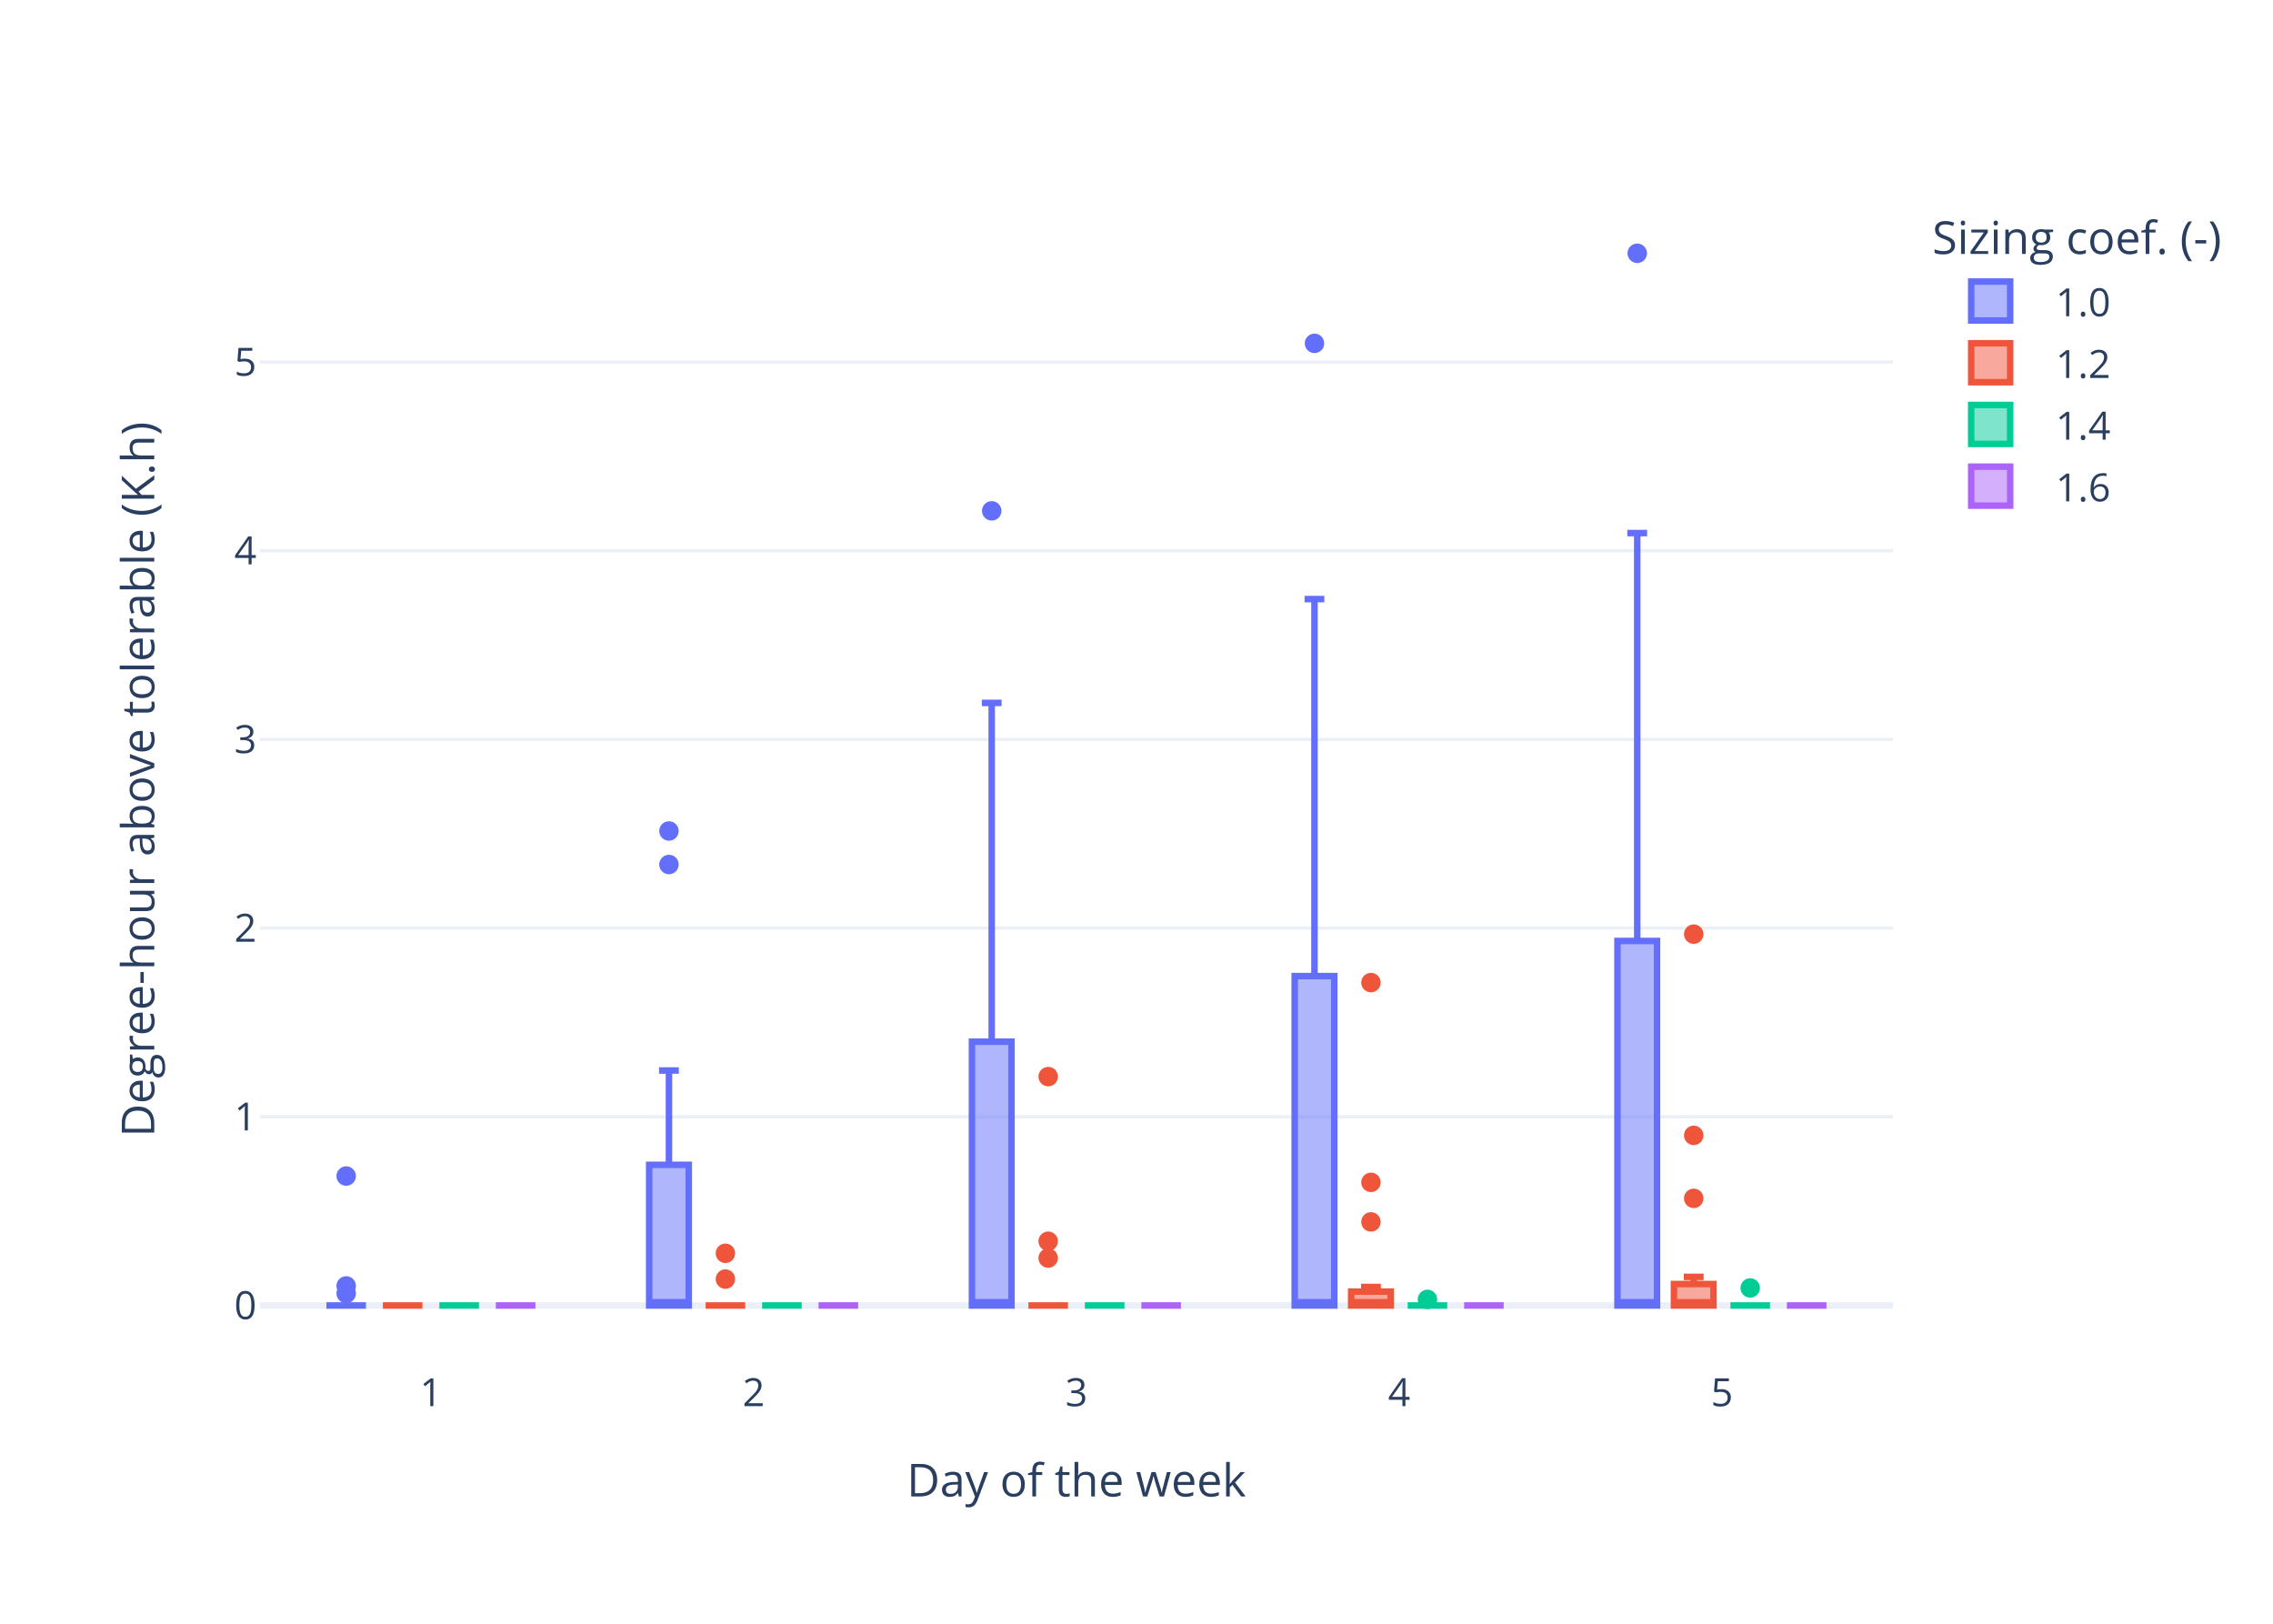
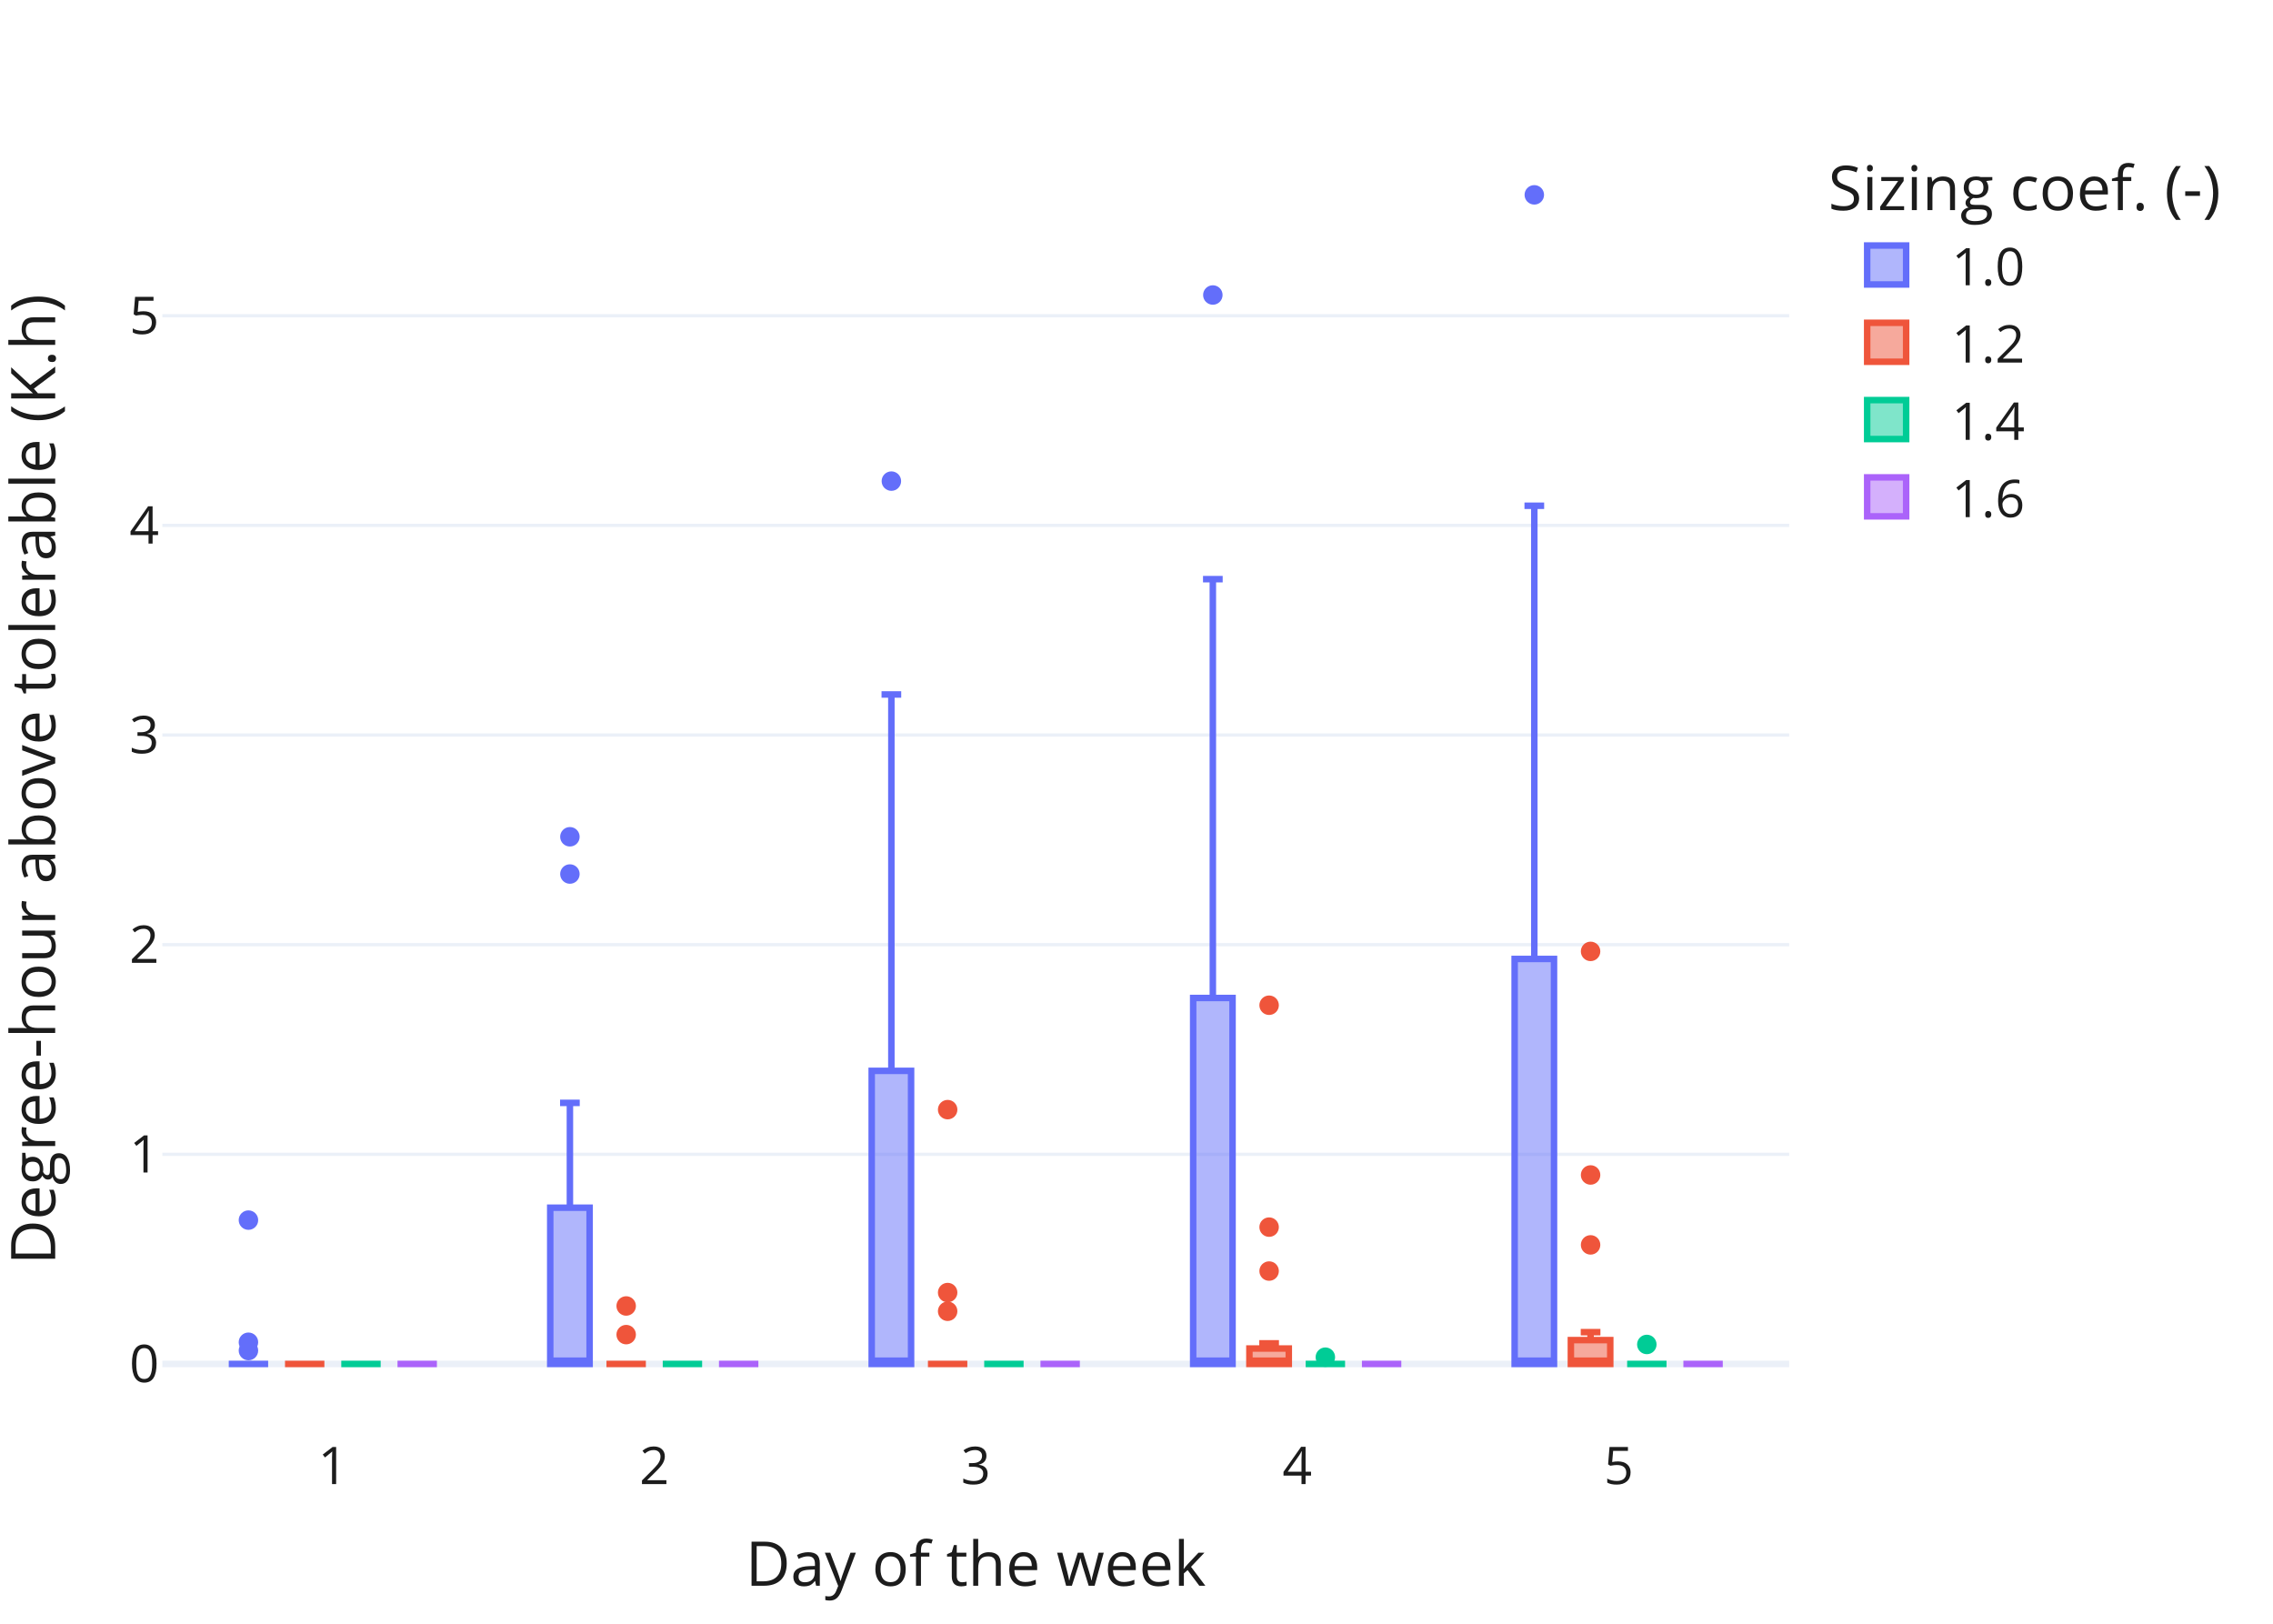
<svg xmlns="http://www.w3.org/2000/svg" class="main-svg" width="700" height="500" style="" viewBox="0 0 700 500">
  <rect x="0" y="0" width="700" height="500" style="fill: rgb(255, 255, 255); fill-opacity: 1;" />
-   <defs id="defs-62294b">
+   <defs id="defs-f89b83">
    <g class="clips">
-       <clipPath id="clip62294bxyplot" class="plotclip">
-         <rect width="503" height="360" />
-       </clipPath>
-       <clipPath class="axesclip" id="clip62294bx">
-         <rect x="80" y="0" width="503" height="500" />
-       </clipPath>
-       <clipPath class="axesclip" id="clip62294by">
-         <rect x="0" y="60" width="700" height="360" />
-       </clipPath>
-       <clipPath class="axesclip" id="clip62294bxy">
-         <rect x="80" y="60" width="503" height="360" />
+       <clipPath id="clipf89b83xyplot" class="plotclip">
+         <rect width="501" height="400" />
+       </clipPath>
+       <clipPath class="axesclip" id="clipf89b83x">
+         <rect x="50" y="0" width="501" height="500" />
+       </clipPath>
+       <clipPath class="axesclip" id="clipf89b83y">
+         <rect x="0" y="40" width="700" height="400" />
+       </clipPath>
+       <clipPath class="axesclip" id="clipf89b83xy">
+         <rect x="50" y="40" width="501" height="400" />
      </clipPath>
    </g>
    <g class="gradients" />
    <g class="patterns" />
  </defs>
  <g class="bglayer" />
  <g class="layer-below">
    <g class="imagelayer" />
    <g class="shapelayer" />
  </g>
  <g class="cartesianlayer">
    <g class="subplot xy">
      <g class="layer-subplot">
        <g class="shapelayer" />
        <g class="imagelayer" />
      </g>
      <g class="gridlayer">
        <g class="x" />
        <g class="y">
-           <path class="ygrid crisp" transform="translate(0,343.9)" d="M80,0h503" style="stroke: rgb(235, 240, 248); stroke-opacity: 1; stroke-width: 1px;" />
-           <path class="ygrid crisp" transform="translate(0,285.79)" d="M80,0h503" style="stroke: rgb(235, 240, 248); stroke-opacity: 1; stroke-width: 1px;" />
-           <path class="ygrid crisp" transform="translate(0,227.69)" d="M80,0h503" style="stroke: rgb(235, 240, 248); stroke-opacity: 1; stroke-width: 1px;" />
-           <path class="ygrid crisp" transform="translate(0,169.58)" d="M80,0h503" style="stroke: rgb(235, 240, 248); stroke-opacity: 1; stroke-width: 1px;" />
-           <path class="ygrid crisp" transform="translate(0,111.48)" d="M80,0h503" style="stroke: rgb(235, 240, 248); stroke-opacity: 1; stroke-width: 1px;" />
+           <path class="ygrid crisp" transform="translate(0,355.45)" d="M50,0h501" style="stroke: rgb(235, 240, 248); stroke-opacity: 1; stroke-width: 1px;" />
+           <path class="ygrid crisp" transform="translate(0,290.89)" d="M50,0h501" style="stroke: rgb(235, 240, 248); stroke-opacity: 1; stroke-width: 1px;" />
+           <path class="ygrid crisp" transform="translate(0,226.34)" d="M50,0h501" style="stroke: rgb(235, 240, 248); stroke-opacity: 1; stroke-width: 1px;" />
+           <path class="ygrid crisp" transform="translate(0,161.78)" d="M50,0h501" style="stroke: rgb(235, 240, 248); stroke-opacity: 1; stroke-width: 1px;" />
+           <path class="ygrid crisp" transform="translate(0,97.23)" d="M50,0h501" style="stroke: rgb(235, 240, 248); stroke-opacity: 1; stroke-width: 1px;" />
        </g>
      </g>
      <g class="zerolinelayer">
-         <path class="yzl zl crisp" transform="translate(0,402)" d="M80,0h503" style="stroke: rgb(235, 240, 248); stroke-opacity: 1; stroke-width: 2px;" />
+         <path class="yzl zl crisp" transform="translate(0,420)" d="M50,0h501" style="stroke: rgb(235, 240, 248); stroke-opacity: 1; stroke-width: 2px;" />
      </g>
      <path class="xlines-below" />
      <path class="ylines-below" />
      <g class="overlines-below" />
      <g class="xaxislayer-below" />
      <g class="yaxislayer-below" />
      <g class="overaxes-below" />
-       <g class="plot" transform="translate(80,60)" clip-path="url(#clip62294bxyplot)">
+       <g class="plot" transform="translate(50,40)" clip-path="url(#clipf89b83xyplot)">
        <g class="boxlayer mlayer">
          <g class="trace boxes" style="opacity: 1;">
-             <path class="box" d="M20.52,342H32.7M20.52,342H32.7V342H20.52ZM26.61,342V342M26.61,342V342M23.56,342H29.65M23.56,342H29.65" style="vector-effect: non-scaling-stroke; stroke-width: 2px; stroke: rgb(99, 110, 250); stroke-opacity: 1; fill: rgb(99, 110, 250); fill-opacity: 0.5;" />
-             <path class="box" d="M119.92,341H132.1M119.92,342H132.1V298.69H119.92ZM126.01,342V342M126.01,298.69V269.64M122.96,342H129.05M122.96,269.64H129.05" style="vector-effect: non-scaling-stroke; stroke-width: 2px; stroke: rgb(99, 110, 250); stroke-opacity: 1; fill: rgb(99, 110, 250); fill-opacity: 0.5;" />
-             <path class="box" d="M219.32,341H231.5M219.32,342H231.5V260.77H219.32ZM225.41,342V342M225.41,260.77V156.45M222.36,342H228.45M222.36,156.45H228.45" style="vector-effect: non-scaling-stroke; stroke-width: 2px; stroke: rgb(99, 110, 250); stroke-opacity: 1; fill: rgb(99, 110, 250); fill-opacity: 0.5;" />
-             <path class="box" d="M318.72,341H330.9M318.72,342H330.9V240.57H318.72ZM324.81,342V342M324.81,240.57V124.48M321.76,342H327.85M321.76,124.48H327.85" style="vector-effect: non-scaling-stroke; stroke-width: 2px; stroke: rgb(99, 110, 250); stroke-opacity: 1; fill: rgb(99, 110, 250); fill-opacity: 0.5;" />
-             <path class="box" d="M418.12,341H430.3M418.12,342H430.3V229.75H418.12ZM424.21,342V342M424.21,229.75V104.15M421.16,342H427.25M421.16,104.15H427.25" style="vector-effect: non-scaling-stroke; stroke-width: 2px; stroke: rgb(99, 110, 250); stroke-opacity: 1; fill: rgb(99, 110, 250); fill-opacity: 0.5;" />
-             <g class="points">
-               <path class="point" transform="translate(26.61,338.29)" d="M3,0A3,3 0 1,1 0,-3A3,3 0 0,1 3,0Z" style="opacity: 1; stroke-width: 0px; fill: rgb(99, 110, 250); fill-opacity: 1;" />
-               <path class="point" transform="translate(26.61,335.98)" d="M3,0A3,3 0 1,1 0,-3A3,3 0 0,1 3,0Z" style="opacity: 1; stroke-width: 0px; fill: rgb(99, 110, 250); fill-opacity: 1;" />
-               <path class="point" transform="translate(26.61,302.14)" d="M3,0A3,3 0 1,1 0,-3A3,3 0 0,1 3,0Z" style="opacity: 1; stroke-width: 0px; fill: rgb(99, 110, 250); fill-opacity: 1;" />
-             </g>
-             <g class="points">
-               <path class="point" transform="translate(126.01,206.21)" d="M3,0A3,3 0 1,1 0,-3A3,3 0 0,1 3,0Z" style="opacity: 1; stroke-width: 0px; fill: rgb(99, 110, 250); fill-opacity: 1;" />
-               <path class="point" transform="translate(126.01,195.89)" d="M3,0A3,3 0 1,1 0,-3A3,3 0 0,1 3,0Z" style="opacity: 1; stroke-width: 0px; fill: rgb(99, 110, 250); fill-opacity: 1;" />
-             </g>
-             <g class="points">
-               <path class="point" transform="translate(225.41,97.31)" d="M3,0A3,3 0 1,1 0,-3A3,3 0 0,1 3,0Z" style="opacity: 1; stroke-width: 0px; fill: rgb(99, 110, 250); fill-opacity: 1;" />
-             </g>
-             <g class="points">
-               <path class="point" transform="translate(324.81,45.73)" d="M3,0A3,3 0 1,1 0,-3A3,3 0 0,1 3,0Z" style="opacity: 1; stroke-width: 0px; fill: rgb(99, 110, 250); fill-opacity: 1;" />
-             </g>
-             <g class="points">
-               <path class="point" transform="translate(424.21,18)" d="M3,0A3,3 0 1,1 0,-3A3,3 0 0,1 3,0Z" style="opacity: 1; stroke-width: 0px; fill: rgb(99, 110, 250); fill-opacity: 1;" />
-             </g>
-           </g>
-           <g class="trace boxes" style="opacity: 1;">
-             <path class="box" d="M37.91,342H50.09M37.91,342H50.09V342H37.91ZM44,342V342M44,342V342M40.96,342H47.05M40.96,342H47.05" style="vector-effect: non-scaling-stroke; stroke-width: 2px; stroke: rgb(239, 85, 59); stroke-opacity: 1; fill: rgb(239, 85, 59); fill-opacity: 0.5;" />
-             <path class="box" d="M137.31,342H149.49M137.31,342H149.49V342H137.31ZM143.4,342V342M143.4,342V342M140.36,342H146.45M140.36,342H146.45" style="vector-effect: non-scaling-stroke; stroke-width: 2px; stroke: rgb(239, 85, 59); stroke-opacity: 1; fill: rgb(239, 85, 59); fill-opacity: 0.5;" />
-             <path class="box" d="M236.71,342H248.89M236.71,342H248.89V342H236.71ZM242.8,342V342M242.8,342V342M239.76,342H245.85M239.76,342H245.85" style="vector-effect: non-scaling-stroke; stroke-width: 2px; stroke: rgb(239, 85, 59); stroke-opacity: 1; fill: rgb(239, 85, 59); fill-opacity: 0.5;" />
-             <path class="box" d="M336.11,341H348.29M336.11,342H348.29V337.72H336.11ZM342.2,342V342M342.2,337.72V336.3M339.16,342H345.25M339.16,336.3H345.25" style="vector-effect: non-scaling-stroke; stroke-width: 2px; stroke: rgb(239, 85, 59); stroke-opacity: 1; fill: rgb(239, 85, 59); fill-opacity: 0.5;" />
-             <path class="box" d="M435.51,341H447.69M435.51,342H447.69V335.39H435.51ZM441.6,342V342M441.6,335.39V333.19M438.56,342H444.65M438.56,333.19H444.65" style="vector-effect: non-scaling-stroke; stroke-width: 2px; stroke: rgb(239, 85, 59); stroke-opacity: 1; fill: rgb(239, 85, 59); fill-opacity: 0.5;" />
-             <g class="points" />
-             <g class="points">
-               <path class="point" transform="translate(143.4,333.87)" d="M3,0A3,3 0 1,1 0,-3A3,3 0 0,1 3,0Z" style="opacity: 1; stroke-width: 0px; fill: rgb(239, 85, 59); fill-opacity: 1;" />
-               <path class="point" transform="translate(143.4,325.93)" d="M3,0A3,3 0 1,1 0,-3A3,3 0 0,1 3,0Z" style="opacity: 1; stroke-width: 0px; fill: rgb(239, 85, 59); fill-opacity: 1;" />
-             </g>
-             <g class="points">
-               <path class="point" transform="translate(242.8,327.4)" d="M3,0A3,3 0 1,1 0,-3A3,3 0 0,1 3,0Z" style="opacity: 1; stroke-width: 0px; fill: rgb(239, 85, 59); fill-opacity: 1;" />
-               <path class="point" transform="translate(242.8,322.22)" d="M3,0A3,3 0 1,1 0,-3A3,3 0 0,1 3,0Z" style="opacity: 1; stroke-width: 0px; fill: rgb(239, 85, 59); fill-opacity: 1;" />
-               <path class="point" transform="translate(242.8,271.52)" d="M3,0A3,3 0 1,1 0,-3A3,3 0 0,1 3,0Z" style="opacity: 1; stroke-width: 0px; fill: rgb(239, 85, 59); fill-opacity: 1;" />
-             </g>
-             <g class="points">
-               <path class="point" transform="translate(342.2,316.26)" d="M3,0A3,3 0 1,1 0,-3A3,3 0 0,1 3,0Z" style="opacity: 1; stroke-width: 0px; fill: rgb(239, 85, 59); fill-opacity: 1;" />
-               <path class="point" transform="translate(342.2,304.08)" d="M3,0A3,3 0 1,1 0,-3A3,3 0 0,1 3,0Z" style="opacity: 1; stroke-width: 0px; fill: rgb(239, 85, 59); fill-opacity: 1;" />
-               <path class="point" transform="translate(342.2,242.57)" d="M3,0A3,3 0 1,1 0,-3A3,3 0 0,1 3,0Z" style="opacity: 1; stroke-width: 0px; fill: rgb(239, 85, 59); fill-opacity: 1;" />
-             </g>
-             <g class="points">
-               <path class="point" transform="translate(441.6,309.01)" d="M3,0A3,3 0 1,1 0,-3A3,3 0 0,1 3,0Z" style="opacity: 1; stroke-width: 0px; fill: rgb(239, 85, 59); fill-opacity: 1;" />
-               <path class="point" transform="translate(441.6,289.62)" d="M3,0A3,3 0 1,1 0,-3A3,3 0 0,1 3,0Z" style="opacity: 1; stroke-width: 0px; fill: rgb(239, 85, 59); fill-opacity: 1;" />
-               <path class="point" transform="translate(441.6,227.65)" d="M3,0A3,3 0 1,1 0,-3A3,3 0 0,1 3,0Z" style="opacity: 1; stroke-width: 0px; fill: rgb(239, 85, 59); fill-opacity: 1;" />
-             </g>
-           </g>
-           <g class="trace boxes" style="opacity: 1;">
-             <path class="box" d="M55.31,342H67.49M55.31,342H67.49V342H55.31ZM61.4,342V342M61.4,342V342M58.35,342H64.44M58.35,342H64.44" style="vector-effect: non-scaling-stroke; stroke-width: 2px; stroke: rgb(0, 204, 150); stroke-opacity: 1; fill: rgb(0, 204, 150); fill-opacity: 0.5;" />
-             <path class="box" d="M154.71,342H166.89M154.71,342H166.89V342H154.71ZM160.8,342V342M160.8,342V342M157.75,342H163.84M157.75,342H163.84" style="vector-effect: non-scaling-stroke; stroke-width: 2px; stroke: rgb(0, 204, 150); stroke-opacity: 1; fill: rgb(0, 204, 150); fill-opacity: 0.5;" />
-             <path class="box" d="M254.11,342H266.29M254.11,342H266.29V342H254.11ZM260.2,342V342M260.2,342V342M257.15,342H263.24M257.15,342H263.24" style="vector-effect: non-scaling-stroke; stroke-width: 2px; stroke: rgb(0, 204, 150); stroke-opacity: 1; fill: rgb(0, 204, 150); fill-opacity: 0.5;" />
-             <path class="box" d="M353.51,342H365.69M353.51,342H365.69V342H353.51ZM359.6,342V342M359.6,342V342M356.55,342H362.64M356.55,342H362.64" style="vector-effect: non-scaling-stroke; stroke-width: 2px; stroke: rgb(0, 204, 150); stroke-opacity: 1; fill: rgb(0, 204, 150); fill-opacity: 0.5;" />
-             <path class="box" d="M452.91,342H465.09M452.91,342H465.09V342H452.91ZM459,342V342M459,342V342M455.95,342H462.04M455.95,342H462.04" style="vector-effect: non-scaling-stroke; stroke-width: 2px; stroke: rgb(0, 204, 150); stroke-opacity: 1; fill: rgb(0, 204, 150); fill-opacity: 0.5;" />
-             <g class="points" />
-             <g class="points" />
-             <g class="points" />
-             <g class="points">
-               <path class="point" transform="translate(359.6,340.13)" d="M3,0A3,3 0 1,1 0,-3A3,3 0 0,1 3,0Z" style="opacity: 1; stroke-width: 0px; fill: rgb(0, 204, 150); fill-opacity: 1;" />
-             </g>
-             <g class="points">
-               <path class="point" transform="translate(459,336.6)" d="M3,0A3,3 0 1,1 0,-3A3,3 0 0,1 3,0Z" style="opacity: 1; stroke-width: 0px; fill: rgb(0, 204, 150); fill-opacity: 1;" />
-             </g>
-           </g>
-           <g class="trace boxes" style="opacity: 1;">
-             <path class="box" d="M72.7,342H84.88M72.7,342H84.88V342H72.7ZM78.79,342V342M78.79,342V342M75.75,342H81.84M75.75,342H81.84" style="vector-effect: non-scaling-stroke; stroke-width: 2px; stroke: rgb(171, 99, 250); stroke-opacity: 1; fill: rgb(171, 99, 250); fill-opacity: 0.5;" />
-             <path class="box" d="M172.1,342H184.28M172.1,342H184.28V342H172.1ZM178.19,342V342M178.19,342V342M175.15,342H181.24M175.15,342H181.24" style="vector-effect: non-scaling-stroke; stroke-width: 2px; stroke: rgb(171, 99, 250); stroke-opacity: 1; fill: rgb(171, 99, 250); fill-opacity: 0.5;" />
-             <path class="box" d="M271.5,342H283.68M271.5,342H283.68V342H271.5ZM277.59,342V342M277.59,342V342M274.55,342H280.64M274.55,342H280.64" style="vector-effect: non-scaling-stroke; stroke-width: 2px; stroke: rgb(171, 99, 250); stroke-opacity: 1; fill: rgb(171, 99, 250); fill-opacity: 0.5;" />
-             <path class="box" d="M370.9,342H383.08M370.9,342H383.08V342H370.9ZM376.99,342V342M376.99,342V342M373.95,342H380.04M373.95,342H380.04" style="vector-effect: non-scaling-stroke; stroke-width: 2px; stroke: rgb(171, 99, 250); stroke-opacity: 1; fill: rgb(171, 99, 250); fill-opacity: 0.5;" />
-             <path class="box" d="M470.3,342H482.48M470.3,342H482.48V342H470.3ZM476.39,342V342M476.39,342V342M473.35,342H479.44M473.35,342H479.44" style="vector-effect: non-scaling-stroke; stroke-width: 2px; stroke: rgb(171, 99, 250); stroke-opacity: 1; fill: rgb(171, 99, 250); fill-opacity: 0.5;" />
+             <path class="box" d="M20.45,380H32.58M20.45,380H32.58V380H20.45ZM26.51,380V380M26.51,380V380M23.48,380H29.54M23.48,380H29.54" style="vector-effect: non-scaling-stroke; stroke-width: 2px; stroke: rgb(99, 110, 250); stroke-opacity: 1; fill: rgb(99, 110, 250); fill-opacity: 0.5;" />
+             <path class="box" d="M119.45,379H131.58M119.45,380H131.58V331.89H119.45ZM125.51,380V380M125.51,331.89V299.61M122.48,380H128.54M122.48,299.61H128.54" style="vector-effect: non-scaling-stroke; stroke-width: 2px; stroke: rgb(99, 110, 250); stroke-opacity: 1; fill: rgb(99, 110, 250); fill-opacity: 0.5;" />
+             <path class="box" d="M218.45,379H230.58M218.45,380H230.58V289.75H218.45ZM224.51,380V380M224.51,289.75V173.85M221.48,380H227.54M221.48,173.85H227.54" style="vector-effect: non-scaling-stroke; stroke-width: 2px; stroke: rgb(99, 110, 250); stroke-opacity: 1; fill: rgb(99, 110, 250); fill-opacity: 0.5;" />
+             <path class="box" d="M317.45,379H329.58M317.45,380H329.58V267.31H317.45ZM323.51,380V380M323.51,267.31V138.34M320.48,380H326.54M320.48,138.34H326.54" style="vector-effect: non-scaling-stroke; stroke-width: 2px; stroke: rgb(99, 110, 250); stroke-opacity: 1; fill: rgb(99, 110, 250); fill-opacity: 0.5;" />
+             <path class="box" d="M416.45,379H428.58M416.45,380H428.58V255.29H416.45ZM422.51,380V380M422.51,255.29V115.74M419.48,380H425.54M419.48,115.74H425.54" style="vector-effect: non-scaling-stroke; stroke-width: 2px; stroke: rgb(99, 110, 250); stroke-opacity: 1; fill: rgb(99, 110, 250); fill-opacity: 0.5;" />
+             <g class="points">
+               <path class="point" transform="translate(26.51,375.88)" d="M3,0A3,3 0 1,1 0,-3A3,3 0 0,1 3,0Z" style="opacity: 1; stroke-width: 0px; fill: rgb(99, 110, 250); fill-opacity: 1;" />
+               <path class="point" transform="translate(26.51,373.32)" d="M3,0A3,3 0 1,1 0,-3A3,3 0 0,1 3,0Z" style="opacity: 1; stroke-width: 0px; fill: rgb(99, 110, 250); fill-opacity: 1;" />
+               <path class="point" transform="translate(26.51,335.71)" d="M3,0A3,3 0 1,1 0,-3A3,3 0 0,1 3,0Z" style="opacity: 1; stroke-width: 0px; fill: rgb(99, 110, 250); fill-opacity: 1;" />
+             </g>
+             <g class="points">
+               <path class="point" transform="translate(125.51,229.14)" d="M3,0A3,3 0 1,1 0,-3A3,3 0 0,1 3,0Z" style="opacity: 1; stroke-width: 0px; fill: rgb(99, 110, 250); fill-opacity: 1;" />
+               <path class="point" transform="translate(125.51,217.67)" d="M3,0A3,3 0 1,1 0,-3A3,3 0 0,1 3,0Z" style="opacity: 1; stroke-width: 0px; fill: rgb(99, 110, 250); fill-opacity: 1;" />
+             </g>
+             <g class="points">
+               <path class="point" transform="translate(224.51,108.15)" d="M3,0A3,3 0 1,1 0,-3A3,3 0 0,1 3,0Z" style="opacity: 1; stroke-width: 0px; fill: rgb(99, 110, 250); fill-opacity: 1;" />
+             </g>
+             <g class="points">
+               <path class="point" transform="translate(323.51,50.84)" d="M3,0A3,3 0 1,1 0,-3A3,3 0 0,1 3,0Z" style="opacity: 1; stroke-width: 0px; fill: rgb(99, 110, 250); fill-opacity: 1;" />
+             </g>
+             <g class="points">
+               <path class="point" transform="translate(422.51,20)" d="M3,0A3,3 0 1,1 0,-3A3,3 0 0,1 3,0Z" style="opacity: 1; stroke-width: 0px; fill: rgb(99, 110, 250); fill-opacity: 1;" />
+             </g>
+           </g>
+           <g class="trace boxes" style="opacity: 1;">
+             <path class="box" d="M37.77,380H49.9M37.77,380H49.9V380H37.77ZM43.84,380V380M43.84,380V380M40.81,380H46.87M40.81,380H46.87" style="vector-effect: non-scaling-stroke; stroke-width: 2px; stroke: rgb(239, 85, 59); stroke-opacity: 1; fill: rgb(239, 85, 59); fill-opacity: 0.5;" />
+             <path class="box" d="M136.77,380H148.9M136.77,380H148.9V380H136.77ZM142.84,380V380M142.84,380V380M139.81,380H145.87M139.81,380H145.87" style="vector-effect: non-scaling-stroke; stroke-width: 2px; stroke: rgb(239, 85, 59); stroke-opacity: 1; fill: rgb(239, 85, 59); fill-opacity: 0.5;" />
+             <path class="box" d="M235.77,380H247.9M235.77,380H247.9V380H235.77ZM241.84,380V380M241.84,380V380M238.81,380H244.87M238.81,380H244.87" style="vector-effect: non-scaling-stroke; stroke-width: 2px; stroke: rgb(239, 85, 59); stroke-opacity: 1; fill: rgb(239, 85, 59); fill-opacity: 0.5;" />
+             <path class="box" d="M334.77,379H346.9M334.77,380H346.9V375.25H334.77ZM340.84,380V380M340.84,375.25V373.66M337.81,380H343.87M337.81,373.66H343.87" style="vector-effect: non-scaling-stroke; stroke-width: 2px; stroke: rgb(239, 85, 59); stroke-opacity: 1; fill: rgb(239, 85, 59); fill-opacity: 0.5;" />
+             <path class="box" d="M433.77,379H445.9M433.77,380H445.9V372.66H433.77ZM439.84,380V380M439.84,372.66V370.21M436.81,380H442.87M436.81,370.21H442.87" style="vector-effect: non-scaling-stroke; stroke-width: 2px; stroke: rgb(239, 85, 59); stroke-opacity: 1; fill: rgb(239, 85, 59); fill-opacity: 0.5;" />
+             <g class="points" />
+             <g class="points">
+               <path class="point" transform="translate(142.84,370.97)" d="M3,0A3,3 0 1,1 0,-3A3,3 0 0,1 3,0Z" style="opacity: 1; stroke-width: 0px; fill: rgb(239, 85, 59); fill-opacity: 1;" />
+               <path class="point" transform="translate(142.84,362.15)" d="M3,0A3,3 0 1,1 0,-3A3,3 0 0,1 3,0Z" style="opacity: 1; stroke-width: 0px; fill: rgb(239, 85, 59); fill-opacity: 1;" />
+             </g>
+             <g class="points">
+               <path class="point" transform="translate(241.84,363.78)" d="M3,0A3,3 0 1,1 0,-3A3,3 0 0,1 3,0Z" style="opacity: 1; stroke-width: 0px; fill: rgb(239, 85, 59); fill-opacity: 1;" />
+               <path class="point" transform="translate(241.84,358.02)" d="M3,0A3,3 0 1,1 0,-3A3,3 0 0,1 3,0Z" style="opacity: 1; stroke-width: 0px; fill: rgb(239, 85, 59); fill-opacity: 1;" />
+               <path class="point" transform="translate(241.84,301.69)" d="M3,0A3,3 0 1,1 0,-3A3,3 0 0,1 3,0Z" style="opacity: 1; stroke-width: 0px; fill: rgb(239, 85, 59); fill-opacity: 1;" />
+             </g>
+             <g class="points">
+               <path class="point" transform="translate(340.84,351.4)" d="M3,0A3,3 0 1,1 0,-3A3,3 0 0,1 3,0Z" style="opacity: 1; stroke-width: 0px; fill: rgb(239, 85, 59); fill-opacity: 1;" />
+               <path class="point" transform="translate(340.84,337.87)" d="M3,0A3,3 0 1,1 0,-3A3,3 0 0,1 3,0Z" style="opacity: 1; stroke-width: 0px; fill: rgb(239, 85, 59); fill-opacity: 1;" />
+               <path class="point" transform="translate(340.84,269.54)" d="M3,0A3,3 0 1,1 0,-3A3,3 0 0,1 3,0Z" style="opacity: 1; stroke-width: 0px; fill: rgb(239, 85, 59); fill-opacity: 1;" />
+             </g>
+             <g class="points">
+               <path class="point" transform="translate(439.84,343.34)" d="M3,0A3,3 0 1,1 0,-3A3,3 0 0,1 3,0Z" style="opacity: 1; stroke-width: 0px; fill: rgb(239, 85, 59); fill-opacity: 1;" />
+               <path class="point" transform="translate(439.84,321.81)" d="M3,0A3,3 0 1,1 0,-3A3,3 0 0,1 3,0Z" style="opacity: 1; stroke-width: 0px; fill: rgb(239, 85, 59); fill-opacity: 1;" />
+               <path class="point" transform="translate(439.84,252.96)" d="M3,0A3,3 0 1,1 0,-3A3,3 0 0,1 3,0Z" style="opacity: 1; stroke-width: 0px; fill: rgb(239, 85, 59); fill-opacity: 1;" />
+             </g>
+           </g>
+           <g class="trace boxes" style="opacity: 1;">
+             <path class="box" d="M55.1,380H67.23M55.1,380H67.23V380H55.1ZM61.16,380V380M61.16,380V380M58.13,380H64.19M58.13,380H64.19" style="vector-effect: non-scaling-stroke; stroke-width: 2px; stroke: rgb(0, 204, 150); stroke-opacity: 1; fill: rgb(0, 204, 150); fill-opacity: 0.5;" />
+             <path class="box" d="M154.1,380H166.23M154.1,380H166.23V380H154.1ZM160.16,380V380M160.16,380V380M157.13,380H163.19M157.13,380H163.19" style="vector-effect: non-scaling-stroke; stroke-width: 2px; stroke: rgb(0, 204, 150); stroke-opacity: 1; fill: rgb(0, 204, 150); fill-opacity: 0.5;" />
+             <path class="box" d="M253.1,380H265.23M253.1,380H265.23V380H253.1ZM259.16,380V380M259.16,380V380M256.13,380H262.19M256.13,380H262.19" style="vector-effect: non-scaling-stroke; stroke-width: 2px; stroke: rgb(0, 204, 150); stroke-opacity: 1; fill: rgb(0, 204, 150); fill-opacity: 0.5;" />
+             <path class="box" d="M352.1,380H364.23M352.1,380H364.23V380H352.1ZM358.16,380V380M358.16,380V380M355.13,380H361.19M355.13,380H361.19" style="vector-effect: non-scaling-stroke; stroke-width: 2px; stroke: rgb(0, 204, 150); stroke-opacity: 1; fill: rgb(0, 204, 150); fill-opacity: 0.5;" />
+             <path class="box" d="M451.1,380H463.23M451.1,380H463.23V380H451.1ZM457.16,380V380M457.16,380V380M454.13,380H460.19M454.13,380H460.19" style="vector-effect: non-scaling-stroke; stroke-width: 2px; stroke: rgb(0, 204, 150); stroke-opacity: 1; fill: rgb(0, 204, 150); fill-opacity: 0.5;" />
+             <g class="points" />
+             <g class="points" />
+             <g class="points" />
+             <g class="points">
+               <path class="point" transform="translate(358.16,377.92)" d="M3,0A3,3 0 1,1 0,-3A3,3 0 0,1 3,0Z" style="opacity: 1; stroke-width: 0px; fill: rgb(0, 204, 150); fill-opacity: 1;" />
+             </g>
+             <g class="points">
+               <path class="point" transform="translate(457.16,374)" d="M3,0A3,3 0 1,1 0,-3A3,3 0 0,1 3,0Z" style="opacity: 1; stroke-width: 0px; fill: rgb(0, 204, 150); fill-opacity: 1;" />
+             </g>
+           </g>
+           <g class="trace boxes" style="opacity: 1;">
+             <path class="box" d="M72.42,380H84.55M72.42,380H84.55V380H72.42ZM78.49,380V380M78.49,380V380M75.46,380H81.52M75.46,380H81.52" style="vector-effect: non-scaling-stroke; stroke-width: 2px; stroke: rgb(171, 99, 250); stroke-opacity: 1; fill: rgb(171, 99, 250); fill-opacity: 0.5;" />
+             <path class="box" d="M171.42,380H183.55M171.42,380H183.55V380H171.42ZM177.49,380V380M177.49,380V380M174.46,380H180.52M174.46,380H180.52" style="vector-effect: non-scaling-stroke; stroke-width: 2px; stroke: rgb(171, 99, 250); stroke-opacity: 1; fill: rgb(171, 99, 250); fill-opacity: 0.5;" />
+             <path class="box" d="M270.42,380H282.55M270.42,380H282.55V380H270.42ZM276.49,380V380M276.49,380V380M273.46,380H279.52M273.46,380H279.52" style="vector-effect: non-scaling-stroke; stroke-width: 2px; stroke: rgb(171, 99, 250); stroke-opacity: 1; fill: rgb(171, 99, 250); fill-opacity: 0.5;" />
+             <path class="box" d="M369.42,380H381.55M369.42,380H381.55V380H369.42ZM375.49,380V380M375.49,380V380M372.46,380H378.52M372.46,380H378.52" style="vector-effect: non-scaling-stroke; stroke-width: 2px; stroke: rgb(171, 99, 250); stroke-opacity: 1; fill: rgb(171, 99, 250); fill-opacity: 0.5;" />
+             <path class="box" d="M468.42,380H480.55M468.42,380H480.55V380H468.42ZM474.49,380V380M474.49,380V380M471.46,380H477.52M471.46,380H477.52" style="vector-effect: non-scaling-stroke; stroke-width: 2px; stroke: rgb(171, 99, 250); stroke-opacity: 1; fill: rgb(171, 99, 250); fill-opacity: 0.5;" />
            <g class="points" />
            <g class="points" />
            <g class="points" />
            <g class="points" />
            <g class="points" />
          </g>
        </g>
      </g>
      <g class="overplot" />
      <path class="xlines-above crisp" d="M0,0" style="fill: none;" />
      <path class="ylines-above crisp" d="M0,0" style="fill: none;" />
      <g class="overlines-above" />
      <g class="xaxislayer-above">
        <g class="xtick">
-           <text text-anchor="middle" x="0" y="433" transform="translate(132.7,0)" style="font-family: 'Open Sans', verdana, arial, sans-serif; font-size: 12px; fill: rgb(42, 63, 95); fill-opacity: 1; white-space: pre; opacity: 1;">1</text>
-         </g>
-         <g class="xtick">
-           <text text-anchor="middle" x="0" y="433" style="font-family: 'Open Sans', verdana, arial, sans-serif; font-size: 12px; fill: rgb(42, 63, 95); fill-opacity: 1; white-space: pre; opacity: 1;" transform="translate(232.1,0)">2</text>
-         </g>
-         <g class="xtick">
-           <text text-anchor="middle" x="0" y="433" style="font-family: 'Open Sans', verdana, arial, sans-serif; font-size: 12px; fill: rgb(42, 63, 95); fill-opacity: 1; white-space: pre; opacity: 1;" transform="translate(331.5,0)">3</text>
-         </g>
-         <g class="xtick">
-           <text text-anchor="middle" x="0" y="433" style="font-family: 'Open Sans', verdana, arial, sans-serif; font-size: 12px; fill: rgb(42, 63, 95); fill-opacity: 1; white-space: pre; opacity: 1;" transform="translate(430.9,0)">4</text>
-         </g>
-         <g class="xtick">
-           <text text-anchor="middle" x="0" y="433" style="font-family: 'Open Sans', verdana, arial, sans-serif; font-size: 12px; fill: rgb(42, 63, 95); fill-opacity: 1; white-space: pre; opacity: 1;" transform="translate(530.3,0)">5</text>
+           <text text-anchor="middle" x="0" y="457" transform="translate(102.5,0)" style="font-family: 'Open Sans', verdana, arial, sans-serif; font-size: 16px; fill: rgb(28, 28, 28); fill-opacity: 1; white-space: pre; opacity: 1;">1</text>
+         </g>
+         <g class="xtick">
+           <text text-anchor="middle" x="0" y="457" style="font-family: 'Open Sans', verdana, arial, sans-serif; font-size: 16px; fill: rgb(28, 28, 28); fill-opacity: 1; white-space: pre; opacity: 1;" transform="translate(201.5,0)">2</text>
+         </g>
+         <g class="xtick">
+           <text text-anchor="middle" x="0" y="457" style="font-family: 'Open Sans', verdana, arial, sans-serif; font-size: 16px; fill: rgb(28, 28, 28); fill-opacity: 1; white-space: pre; opacity: 1;" transform="translate(300.5,0)">3</text>
+         </g>
+         <g class="xtick">
+           <text text-anchor="middle" x="0" y="457" style="font-family: 'Open Sans', verdana, arial, sans-serif; font-size: 16px; fill: rgb(28, 28, 28); fill-opacity: 1; white-space: pre; opacity: 1;" transform="translate(399.5,0)">4</text>
+         </g>
+         <g class="xtick">
+           <text text-anchor="middle" x="0" y="457" style="font-family: 'Open Sans', verdana, arial, sans-serif; font-size: 16px; fill: rgb(28, 28, 28); fill-opacity: 1; white-space: pre; opacity: 1;" transform="translate(498.5,0)">5</text>
        </g>
      </g>
      <g class="yaxislayer-above">
        <g class="ytick">
-           <text text-anchor="end" x="79" y="4.2" transform="translate(0,402)" style="font-family: 'Open Sans', verdana, arial, sans-serif; font-size: 12px; fill: rgb(42, 63, 95); fill-opacity: 1; white-space: pre; opacity: 1;">0</text>
-         </g>
-         <g class="ytick">
-           <text text-anchor="end" x="79" y="4.2" style="font-family: 'Open Sans', verdana, arial, sans-serif; font-size: 12px; fill: rgb(42, 63, 95); fill-opacity: 1; white-space: pre; opacity: 1;" transform="translate(0,343.9)">1</text>
-         </g>
-         <g class="ytick">
-           <text text-anchor="end" x="79" y="4.2" style="font-family: 'Open Sans', verdana, arial, sans-serif; font-size: 12px; fill: rgb(42, 63, 95); fill-opacity: 1; white-space: pre; opacity: 1;" transform="translate(0,285.79)">2</text>
-         </g>
-         <g class="ytick">
-           <text text-anchor="end" x="79" y="4.2" style="font-family: 'Open Sans', verdana, arial, sans-serif; font-size: 12px; fill: rgb(42, 63, 95); fill-opacity: 1; white-space: pre; opacity: 1;" transform="translate(0,227.69)">3</text>
-         </g>
-         <g class="ytick">
-           <text text-anchor="end" x="79" y="4.2" style="font-family: 'Open Sans', verdana, arial, sans-serif; font-size: 12px; fill: rgb(42, 63, 95); fill-opacity: 1; white-space: pre; opacity: 1;" transform="translate(0,169.58)">4</text>
-         </g>
-         <g class="ytick">
-           <text text-anchor="end" x="79" y="4.2" style="font-family: 'Open Sans', verdana, arial, sans-serif; font-size: 12px; fill: rgb(42, 63, 95); fill-opacity: 1; white-space: pre; opacity: 1;" transform="translate(0,111.48)">5</text>
+           <text text-anchor="end" x="49" y="5.6" transform="translate(0,420)" style="font-family: 'Open Sans', verdana, arial, sans-serif; font-size: 16px; fill: rgb(28, 28, 28); fill-opacity: 1; white-space: pre; opacity: 1;">0</text>
+         </g>
+         <g class="ytick">
+           <text text-anchor="end" x="49" y="5.6" style="font-family: 'Open Sans', verdana, arial, sans-serif; font-size: 16px; fill: rgb(28, 28, 28); fill-opacity: 1; white-space: pre; opacity: 1;" transform="translate(0,355.45)">1</text>
+         </g>
+         <g class="ytick">
+           <text text-anchor="end" x="49" y="5.6" style="font-family: 'Open Sans', verdana, arial, sans-serif; font-size: 16px; fill: rgb(28, 28, 28); fill-opacity: 1; white-space: pre; opacity: 1;" transform="translate(0,290.89)">2</text>
+         </g>
+         <g class="ytick">
+           <text text-anchor="end" x="49" y="5.6" style="font-family: 'Open Sans', verdana, arial, sans-serif; font-size: 16px; fill: rgb(28, 28, 28); fill-opacity: 1; white-space: pre; opacity: 1;" transform="translate(0,226.34)">3</text>
+         </g>
+         <g class="ytick">
+           <text text-anchor="end" x="49" y="5.6" style="font-family: 'Open Sans', verdana, arial, sans-serif; font-size: 16px; fill: rgb(28, 28, 28); fill-opacity: 1; white-space: pre; opacity: 1;" transform="translate(0,161.78)">4</text>
+         </g>
+         <g class="ytick">
+           <text text-anchor="end" x="49" y="5.6" style="font-family: 'Open Sans', verdana, arial, sans-serif; font-size: 16px; fill: rgb(28, 28, 28); fill-opacity: 1; white-space: pre; opacity: 1;" transform="translate(0,97.23)">5</text>
        </g>
      </g>
      <g class="overaxes-above" />
    </g>
  </g>
  <g class="polarlayer" />
  <g class="ternarylayer" />
  <g class="geolayer" />
  <g class="funnelarealayer" />
  <g class="pielayer" />
  <g class="iciclelayer" />
  <g class="treemaplayer" />
  <g class="sunburstlayer" />
  <g class="glimages" />
-   <defs id="topdefs-62294b">
+   <defs id="topdefs-f89b83">
    <g class="clips" />
-     <clipPath id="legend62294b">
-       <rect width="95" height="105" x="0" y="0" />
+     <clipPath id="legendf89b83">
+       <rect width="127" height="130" x="0" y="0" />
    </clipPath>
  </defs>
  <g class="layer-above">
    <g class="imagelayer" />
    <g class="shapelayer" />
  </g>
  <g class="infolayer">
-     <g class="legend" pointer-events="all" transform="translate(593.06,60)">
-       <rect class="bg" shape-rendering="crispEdges" style="stroke: rgb(68, 68, 68); stroke-opacity: 1; fill: rgb(255, 255, 255); fill-opacity: 1; stroke-width: 0px;" width="95" height="105" x="0" y="0" />
-       <g class="scrollbox" transform="" clip-path="url(#legend62294b)">
-         <text class="legendtitletext" text-anchor="start" x="2" y="18.2" style="font-family: 'Open Sans', verdana, arial, sans-serif; font-size: 14px; fill: rgb(42, 63, 95); fill-opacity: 1; white-space: pre;">Sizing coef. (-)</text>
-         <g class="groups" transform="">
-           <g class="traces" transform="translate(0,32.7)" style="opacity: 1;">
-             <text class="legendtext" text-anchor="start" x="40" y="4.68" style="font-family: 'Open Sans', verdana, arial, sans-serif; font-size: 12px; fill: rgb(42, 63, 95); fill-opacity: 1; white-space: pre;">1.0</text>
+     <g class="legend" pointer-events="all" transform="translate(561.02,40)">
+       <rect class="bg" shape-rendering="crispEdges" style="stroke: rgb(68, 68, 68); stroke-opacity: 1; fill: rgb(255, 255, 255); fill-opacity: 1; stroke-width: 0px;" width="127" height="130" x="0" y="0" />
+       <g class="scrollbox" transform="" clip-path="url(#legendf89b83)">
+         <text class="legendtitletext" text-anchor="start" x="2" y="24.7" style="font-family: 'Open Sans', verdana, arial, sans-serif; font-size: 19px; fill: rgb(28, 28, 28); fill-opacity: 1; white-space: pre;">Sizing coef. (-)</text>
+         <g class="groups" transform="">
+           <g class="traces" transform="translate(0,41.6)" style="opacity: 1;">
+             <text class="legendtext" text-anchor="start" x="40" y="6.24" style="font-family: 'Open Sans', verdana, arial, sans-serif; font-size: 16px; fill: rgb(28, 28, 28); fill-opacity: 1; white-space: pre;">1.0</text>
            <g class="layers" style="opacity: 1;">
              <g class="legendfill" />
              <g class="legendlines" />
              <g class="legendsymbols">
                <g class="legendpoints">
                  <path class="legendbox" d="M6,6H-6V-6H6Z" transform="translate(20,0)" style="stroke-width: 2px; fill: rgb(99, 110, 250); fill-opacity: 0.5; stroke: rgb(99, 110, 250); stroke-opacity: 1;" />
                </g>
              </g>
            </g>
-             <rect class="legendtoggle" x="0" y="-9.5" width="57.016" height="19" style="fill: rgb(0, 0, 0); fill-opacity: 0;" />
-           </g>
-         </g>
-         <g class="groups" transform="">
-           <g class="traces" transform="translate(0,51.7)" style="opacity: 1;">
-             <text class="legendtext" text-anchor="start" x="40" y="4.68" style="font-family: 'Open Sans', verdana, arial, sans-serif; font-size: 12px; fill: rgb(42, 63, 95); fill-opacity: 1; white-space: pre;">1.2</text>
+             <rect class="legendtoggle" x="0" y="-11.9" width="62.344" height="23.8" style="fill: rgb(0, 0, 0); fill-opacity: 0;" />
+           </g>
+         </g>
+         <g class="groups" transform="">
+           <g class="traces" transform="translate(0,65.4)" style="opacity: 1;">
+             <text class="legendtext" text-anchor="start" x="40" y="6.24" style="font-family: 'Open Sans', verdana, arial, sans-serif; font-size: 16px; fill: rgb(28, 28, 28); fill-opacity: 1; white-space: pre;">1.2</text>
            <g class="layers" style="opacity: 1;">
              <g class="legendfill" />
              <g class="legendlines" />
              <g class="legendsymbols">
                <g class="legendpoints">
                  <path class="legendbox" d="M6,6H-6V-6H6Z" transform="translate(20,0)" style="stroke-width: 2px; fill: rgb(239, 85, 59); fill-opacity: 0.5; stroke: rgb(239, 85, 59); stroke-opacity: 1;" />
                </g>
              </g>
            </g>
-             <rect class="legendtoggle" x="0" y="-9.5" width="57.016" height="19" style="fill: rgb(0, 0, 0); fill-opacity: 0;" />
-           </g>
-         </g>
-         <g class="groups" transform="">
-           <g class="traces" transform="translate(0,70.7)" style="opacity: 1;">
-             <text class="legendtext" text-anchor="start" x="40" y="4.68" style="font-family: 'Open Sans', verdana, arial, sans-serif; font-size: 12px; fill: rgb(42, 63, 95); fill-opacity: 1; white-space: pre;">1.4</text>
+             <rect class="legendtoggle" x="0" y="-11.9" width="62.344" height="23.8" style="fill: rgb(0, 0, 0); fill-opacity: 0;" />
+           </g>
+         </g>
+         <g class="groups" transform="">
+           <g class="traces" transform="translate(0,89.2)" style="opacity: 1;">
+             <text class="legendtext" text-anchor="start" x="40" y="6.24" style="font-family: 'Open Sans', verdana, arial, sans-serif; font-size: 16px; fill: rgb(28, 28, 28); fill-opacity: 1; white-space: pre;">1.4</text>
            <g class="layers" style="opacity: 1;">
              <g class="legendfill" />
              <g class="legendlines" />
              <g class="legendsymbols">
                <g class="legendpoints">
                  <path class="legendbox" d="M6,6H-6V-6H6Z" transform="translate(20,0)" style="stroke-width: 2px; fill: rgb(0, 204, 150); fill-opacity: 0.5; stroke: rgb(0, 204, 150); stroke-opacity: 1;" />
                </g>
              </g>
            </g>
-             <rect class="legendtoggle" x="0" y="-9.5" width="57.016" height="19" style="fill: rgb(0, 0, 0); fill-opacity: 0;" />
-           </g>
-         </g>
-         <g class="groups" transform="">
-           <g class="traces" transform="translate(0,89.7)" style="opacity: 1;">
-             <text class="legendtext" text-anchor="start" x="40" y="4.68" style="font-family: 'Open Sans', verdana, arial, sans-serif; font-size: 12px; fill: rgb(42, 63, 95); fill-opacity: 1; white-space: pre;">1.6</text>
+             <rect class="legendtoggle" x="0" y="-11.9" width="62.344" height="23.8" style="fill: rgb(0, 0, 0); fill-opacity: 0;" />
+           </g>
+         </g>
+         <g class="groups" transform="">
+           <g class="traces" transform="translate(0,113)" style="opacity: 1;">
+             <text class="legendtext" text-anchor="start" x="40" y="6.24" style="font-family: 'Open Sans', verdana, arial, sans-serif; font-size: 16px; fill: rgb(28, 28, 28); fill-opacity: 1; white-space: pre;">1.6</text>
            <g class="layers" style="opacity: 1;">
              <g class="legendfill" />
              <g class="legendlines" />
              <g class="legendsymbols">
                <g class="legendpoints">
                  <path class="legendbox" d="M6,6H-6V-6H6Z" transform="translate(20,0)" style="stroke-width: 2px; fill: rgb(171, 99, 250); fill-opacity: 0.5; stroke: rgb(171, 99, 250); stroke-opacity: 1;" />
                </g>
              </g>
            </g>
-             <rect class="legendtoggle" x="0" y="-9.5" width="57.016" height="19" style="fill: rgb(0, 0, 0); fill-opacity: 0;" />
+             <rect class="legendtoggle" x="0" y="-11.9" width="62.344" height="23.8" style="fill: rgb(0, 0, 0); fill-opacity: 0;" />
          </g>
        </g>
      </g>
      <rect class="scrollbar" rx="20" ry="3" width="0" height="0" style="fill: rgb(128, 139, 164); fill-opacity: 1;" x="0" y="0" />
    </g>
    <g class="g-gtitle" />
    <g class="g-xtitle">
-       <text class="xtitle" x="331.5" y="460.8" text-anchor="middle" style="font-family: 'Open Sans', verdana, arial, sans-serif; font-size: 14px; fill: rgb(42, 63, 95); opacity: 1; font-weight: normal; white-space: pre;">Day of the week</text>
-     </g>
-     <g class="g-ytitle">
-       <text class="ytitle" transform="rotate(-90,47.5125,240)" x="47.513" y="240" text-anchor="middle" style="font-family: 'Open Sans', verdana, arial, sans-serif; font-size: 14px; fill: rgb(42, 63, 95); opacity: 1; font-weight: normal; white-space: pre;">Degree-hour above tolerable (K.h)</text>
+       <text class="xtitle" x="300.5" y="488.3" text-anchor="middle" style="font-family: 'Open Sans', verdana, arial, sans-serif; font-size: 19px; fill: rgb(28, 28, 28); opacity: 1; font-weight: normal; white-space: pre;">Day of the week</text>
+     </g>
+     <g class="g-ytitle" transform="translate(5.206055,0)">
+       <text class="ytitle" transform="rotate(-90,11.79375,240)" x="11.794" y="240" text-anchor="middle" style="font-family: 'Open Sans', verdana, arial, sans-serif; font-size: 19px; fill: rgb(28, 28, 28); opacity: 1; font-weight: normal; white-space: pre;">Degree-hour above tolerable (K.h)</text>
    </g>
  </g>
</svg>
